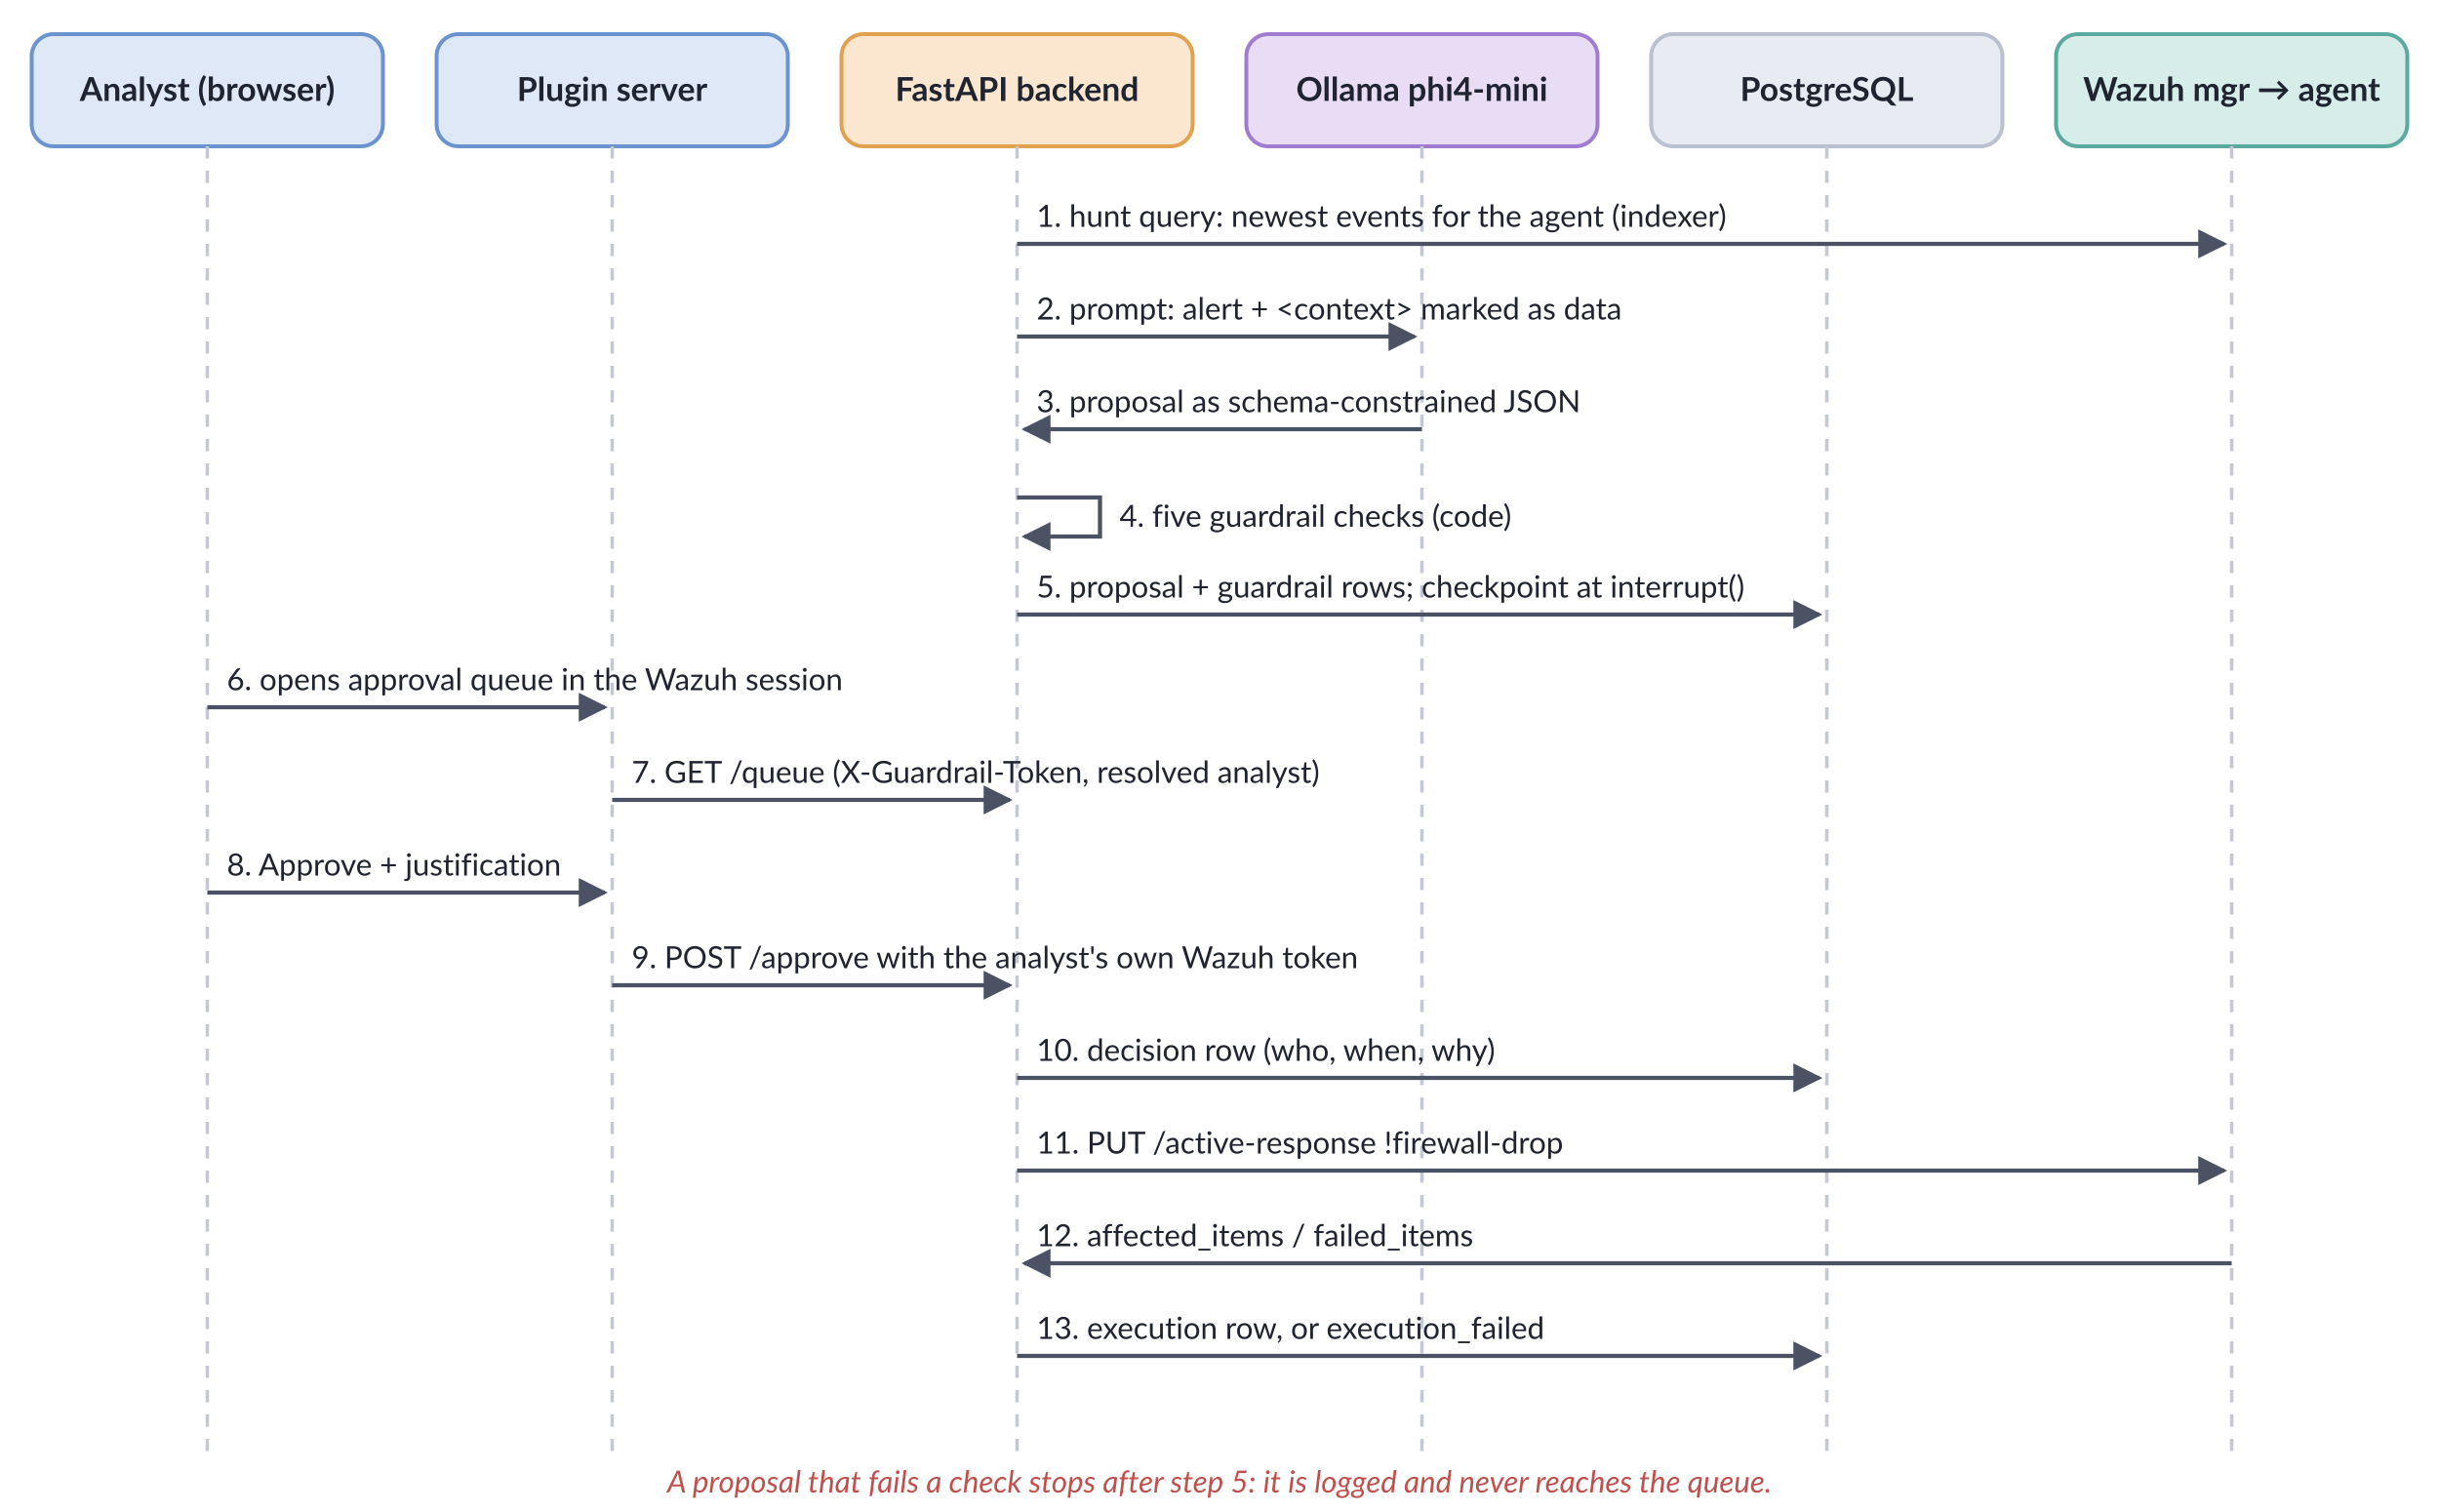
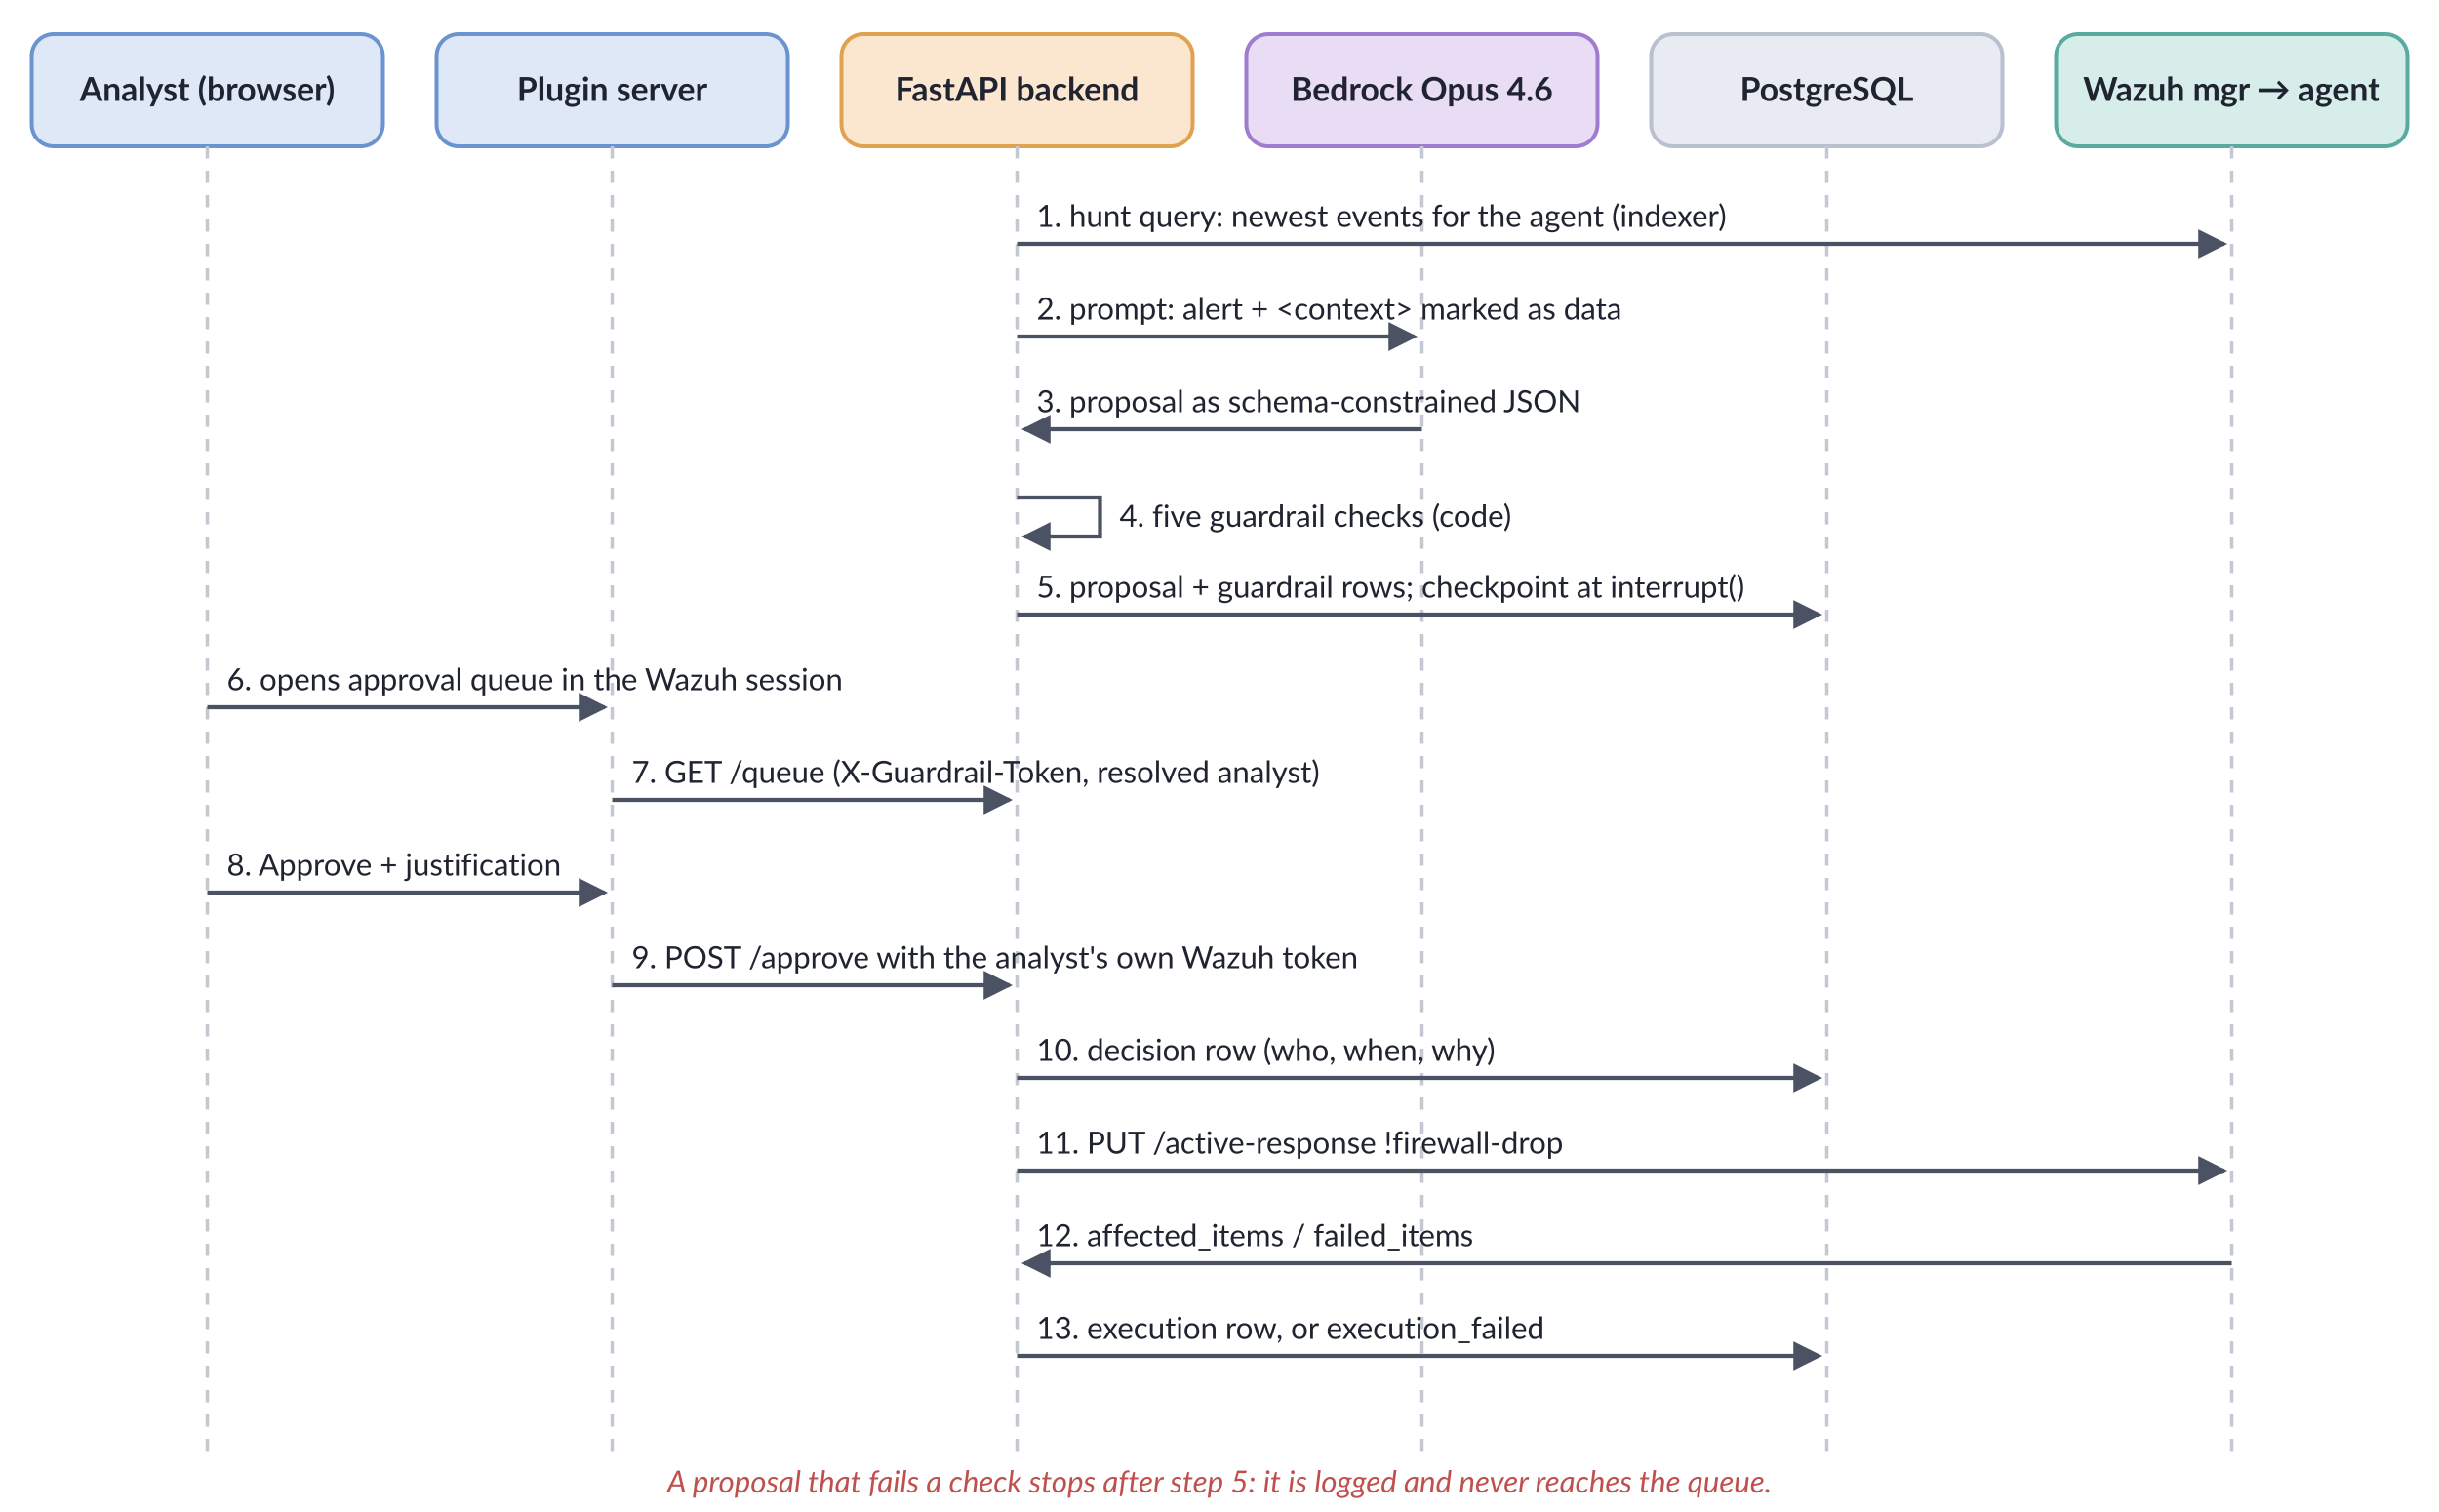
<svg xmlns="http://www.w3.org/2000/svg" width="1000" height="620" viewBox="0 0 1000 620" font-family="Calibri, 'Segoe UI', Lato, Arial, sans-serif">
  <defs>
    <marker id="head" viewBox="0 0 10 10" refX="9" refY="5" markerWidth="7" markerHeight="7" orient="auto-start-reverse">
      <path d="M0,0 L10,5 L0,10 z" fill="#4A5263" />
    </marker>
    <marker id="tail" viewBox="0 0 10 10" refX="9" refY="5" markerWidth="7" markerHeight="7" orient="auto-start-reverse">
      <path d="M0,0 L10,5 L0,10 z" fill="#4A5263" />
    </marker>
  </defs>
  <rect width="100%" height="100%" fill="#FFFFFF" />
  <rect x="13" y="14" width="144" height="46" rx="9" fill="#DEE8F6" stroke="#6A93CF" stroke-width="1.6" />
  <text x="85.0" y="41.388" font-size="13.5" font-weight="700" fill="#1F2430" text-anchor="middle">Analyst (browser)</text>
  <line x1="85" y1="60" x2="85" y2="600" stroke="#C3C8D3" stroke-width="1.4" stroke-dasharray="5 5" />
  <rect x="179" y="14" width="144" height="46" rx="9" fill="#DEE8F6" stroke="#6A93CF" stroke-width="1.6" />
  <text x="251.0" y="41.388" font-size="13.5" font-weight="700" fill="#1F2430" text-anchor="middle">Plugin server</text>
  <line x1="251" y1="60" x2="251" y2="600" stroke="#C3C8D3" stroke-width="1.4" stroke-dasharray="5 5" />
  <rect x="345" y="14" width="144" height="46" rx="9" fill="#FBE6D0" stroke="#E0A24E" stroke-width="1.6" />
  <text x="417.0" y="41.388" font-size="13.5" font-weight="700" fill="#1F2430" text-anchor="middle">FastAPI backend</text>
  <line x1="417" y1="60" x2="417" y2="600" stroke="#C3C8D3" stroke-width="1.4" stroke-dasharray="5 5" />
  <rect x="511" y="14" width="144" height="46" rx="9" fill="#E8DDF5" stroke="#A07CD0" stroke-width="1.6" />
-   <text x="583.0" y="41.388" font-size="13.5" font-weight="700" fill="#1F2430" text-anchor="middle">Ollama phi4-mini</text>
+   <text x="583.0" y="41.388" font-size="13.5" font-weight="700" fill="#1F2430" text-anchor="middle">Bedrock Opus 4.6</text>
  <line x1="583" y1="60" x2="583" y2="600" stroke="#C3C8D3" stroke-width="1.4" stroke-dasharray="5 5" />
  <rect x="677" y="14" width="144" height="46" rx="9" fill="#E8EBF2" stroke="#B9C0CE" stroke-width="1.6" />
  <text x="749.0" y="41.388" font-size="13.5" font-weight="700" fill="#1F2430" text-anchor="middle">PostgreSQL</text>
  <line x1="749" y1="60" x2="749" y2="600" stroke="#C3C8D3" stroke-width="1.4" stroke-dasharray="5 5" />
  <rect x="843" y="14" width="144" height="46" rx="9" fill="#D6EDEA" stroke="#5BAA9F" stroke-width="1.6" />
  <text x="915.0" y="41.388" font-size="13.5" font-weight="700" fill="#1F2430" text-anchor="middle">Wazuh mgr → agent</text>
  <line x1="915" y1="60" x2="915" y2="600" stroke="#C3C8D3" stroke-width="1.4" stroke-dasharray="5 5" />
  <polyline points="417,100 912,100" fill="none" stroke="#4A5263" stroke-width="1.7" marker-end="url(#head)" />
  <text x="425" y="93" font-size="12.5" font-weight="400" fill="#1F2430" text-anchor="start">1. hunt query: newest events for the agent (indexer)</text>
  <polyline points="417,138 580,138" fill="none" stroke="#4A5263" stroke-width="1.7" marker-end="url(#head)" />
  <text x="425" y="131" font-size="12.5" font-weight="400" fill="#1F2430" text-anchor="start">2. prompt: alert + &lt;context&gt; marked as data</text>
  <polyline points="583,176 420,176" fill="none" stroke="#4A5263" stroke-width="1.7" marker-end="url(#head)" />
  <text x="425" y="169" font-size="12.5" font-weight="400" fill="#1F2430" text-anchor="start">3. proposal as schema-constrained JSON</text>
  <polyline points="417,204 451,204 451,220 420,220" fill="none" stroke="#4A5263" stroke-width="1.7" marker-end="url(#head)" />
  <text x="459" y="216" font-size="12.5" font-weight="400" fill="#1F2430" text-anchor="start">4. five guardrail checks (code)</text>
  <polyline points="417,252 746,252" fill="none" stroke="#4A5263" stroke-width="1.7" marker-end="url(#head)" />
  <text x="425" y="245" font-size="12.5" font-weight="400" fill="#1F2430" text-anchor="start">5. proposal + guardrail rows; checkpoint at interrupt()</text>
  <polyline points="85,290 248,290" fill="none" stroke="#4A5263" stroke-width="1.7" marker-end="url(#head)" />
  <text x="93" y="283" font-size="12.5" font-weight="400" fill="#1F2430" text-anchor="start">6. opens approval queue in the Wazuh session</text>
  <polyline points="251,328 414,328" fill="none" stroke="#4A5263" stroke-width="1.7" marker-end="url(#head)" />
  <text x="259" y="321" font-size="12.5" font-weight="400" fill="#1F2430" text-anchor="start">7. GET /queue (X-Guardrail-Token, resolved analyst)</text>
  <polyline points="85,366 248,366" fill="none" stroke="#4A5263" stroke-width="1.7" marker-end="url(#head)" />
  <text x="93" y="359" font-size="12.5" font-weight="400" fill="#1F2430" text-anchor="start">8. Approve + justification</text>
  <polyline points="251,404 414,404" fill="none" stroke="#4A5263" stroke-width="1.7" marker-end="url(#head)" />
  <text x="259" y="397" font-size="12.5" font-weight="400" fill="#1F2430" text-anchor="start">9. POST /approve with the analyst's own Wazuh token</text>
  <polyline points="417,442 746,442" fill="none" stroke="#4A5263" stroke-width="1.7" marker-end="url(#head)" />
  <text x="425" y="435" font-size="12.5" font-weight="400" fill="#1F2430" text-anchor="start">10. decision row (who, when, why)</text>
  <polyline points="417,480 912,480" fill="none" stroke="#4A5263" stroke-width="1.7" marker-end="url(#head)" />
  <text x="425" y="473" font-size="12.5" font-weight="400" fill="#1F2430" text-anchor="start">11. PUT /active-response  !firewall-drop</text>
  <polyline points="915,518 420,518" fill="none" stroke="#4A5263" stroke-width="1.7" marker-end="url(#head)" />
  <text x="425" y="511" font-size="12.5" font-weight="400" fill="#1F2430" text-anchor="start">12. affected_items / failed_items</text>
  <polyline points="417,556 746,556" fill="none" stroke="#4A5263" stroke-width="1.7" marker-end="url(#head)" />
  <text x="425" y="549" font-size="12.5" font-weight="400" fill="#1F2430" text-anchor="start">13. execution row, or execution_failed</text>
  <text x="500" y="612" font-size="12.5" font-weight="400" fill="#C0504D" text-anchor="middle" font-style="italic">A proposal that fails a check stops after step 5: it is logged and never reaches the queue.</text>
</svg>
